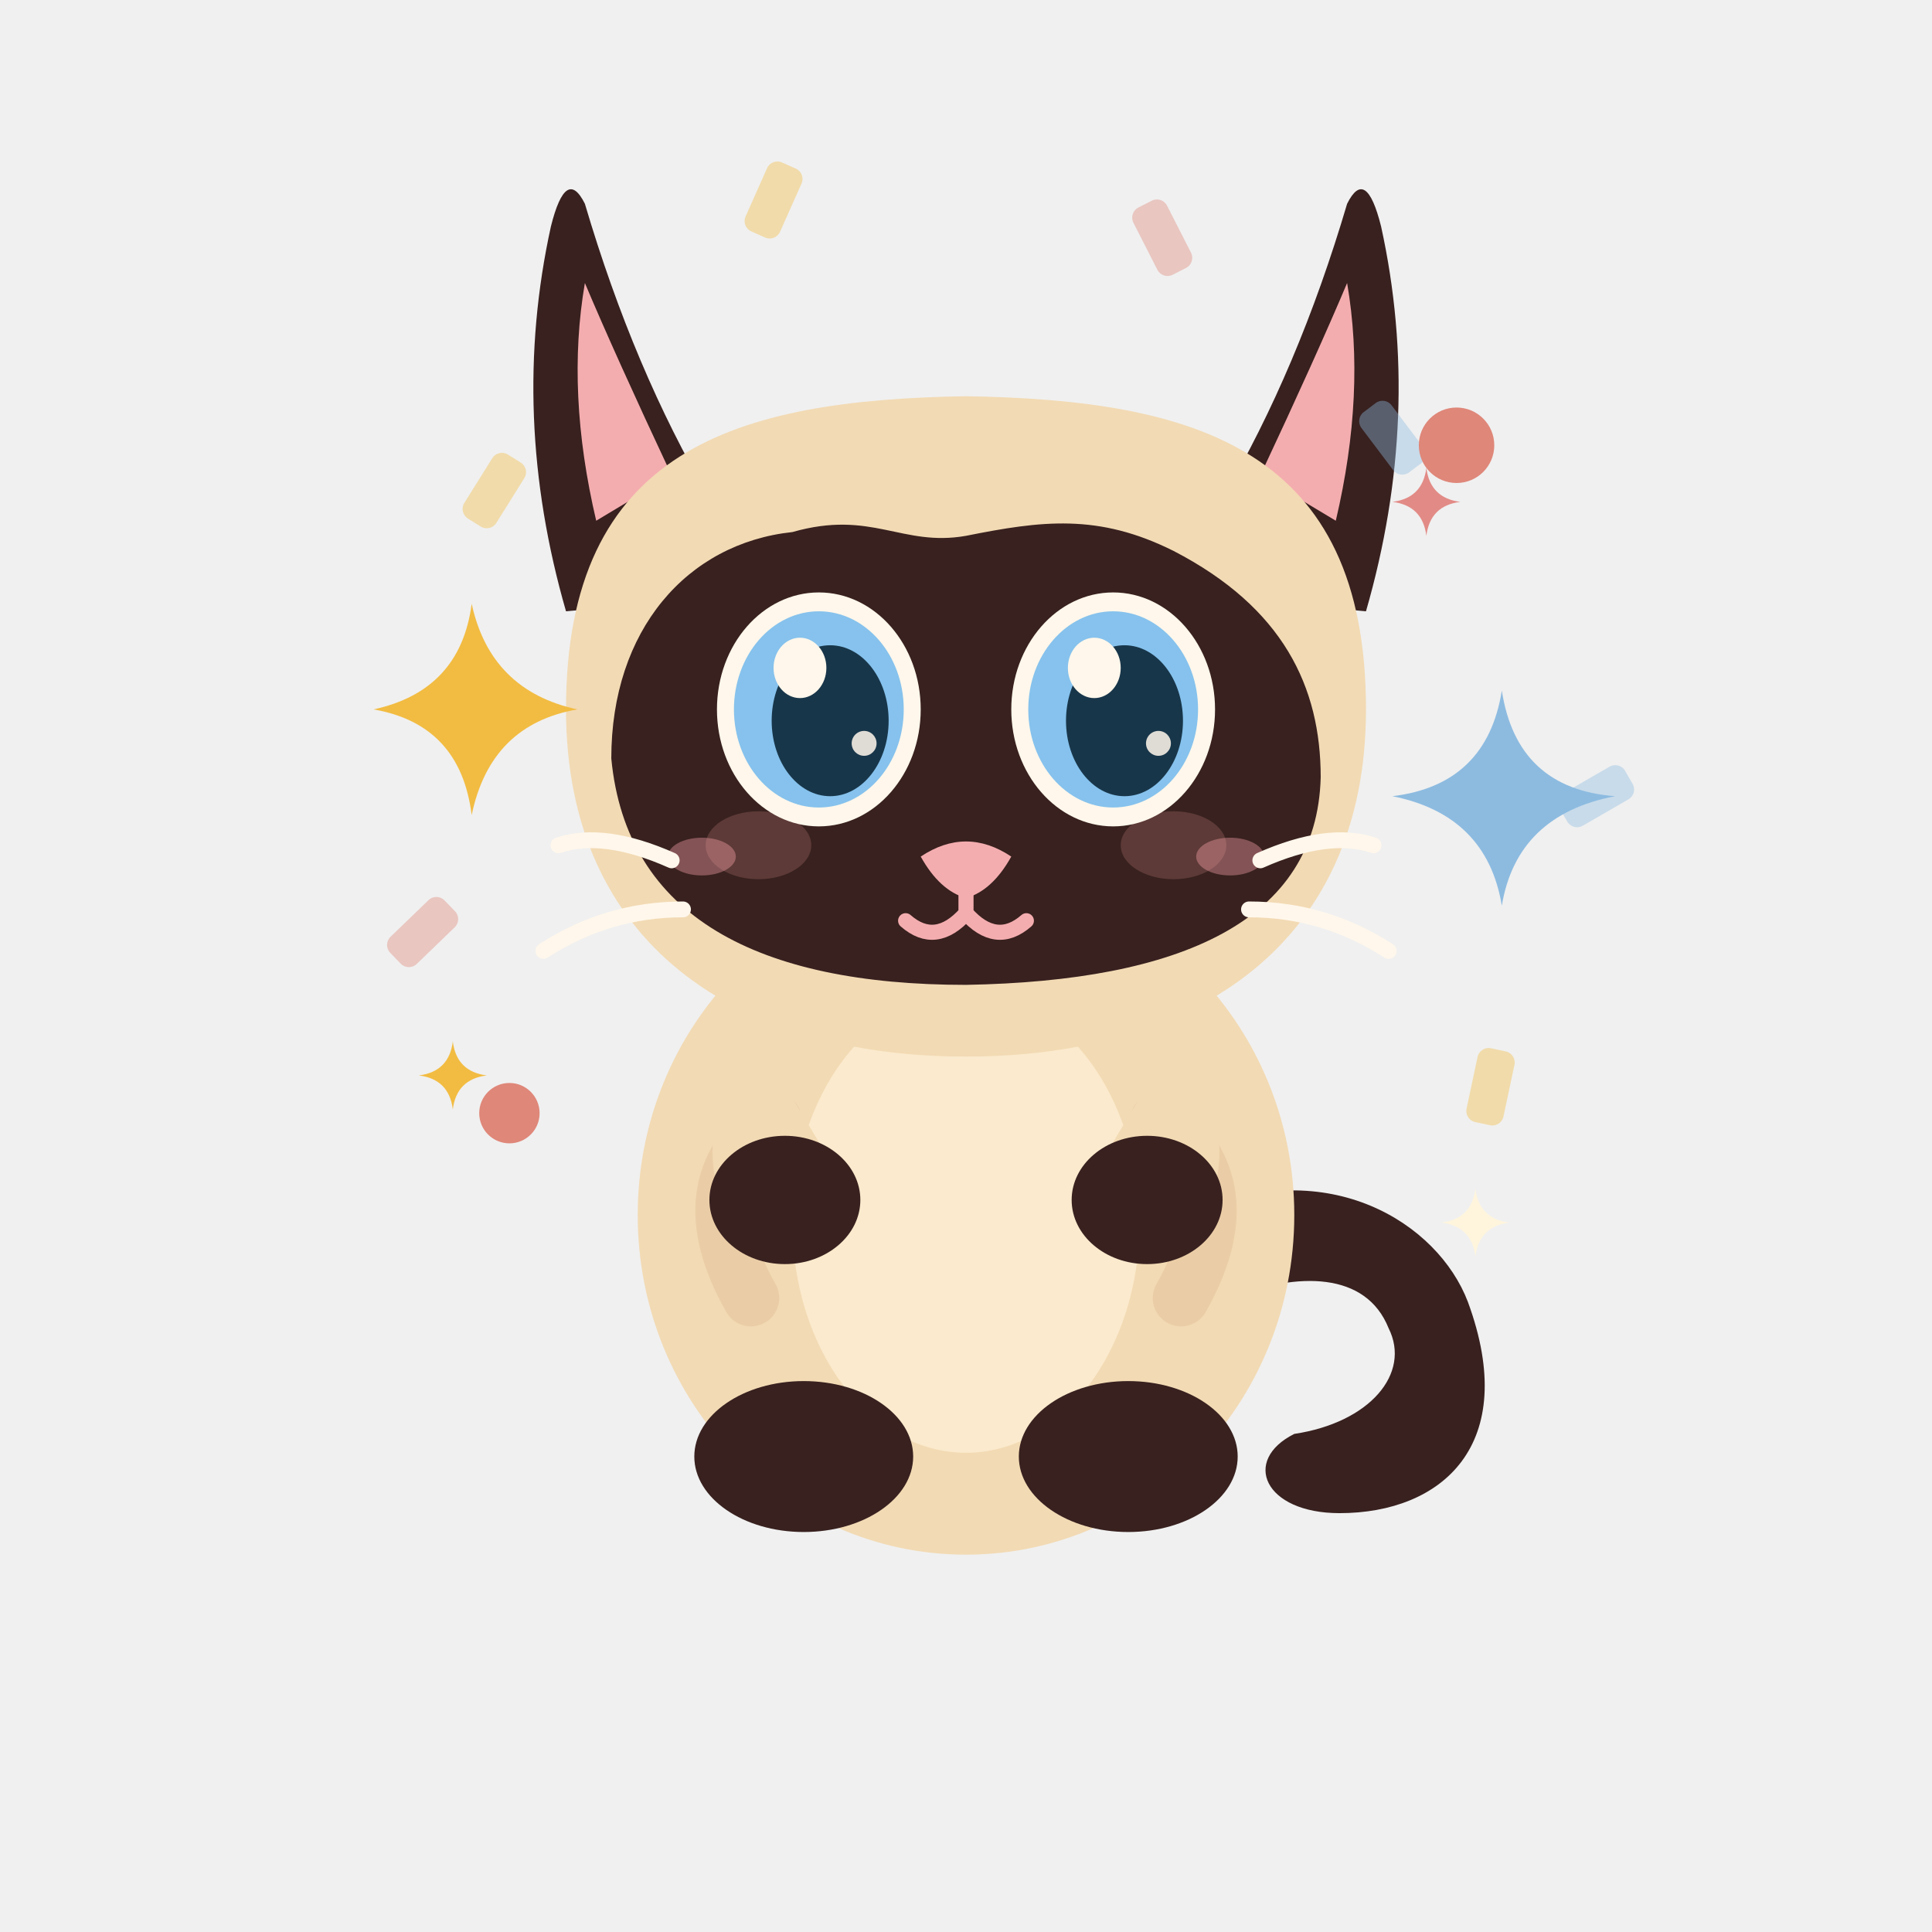
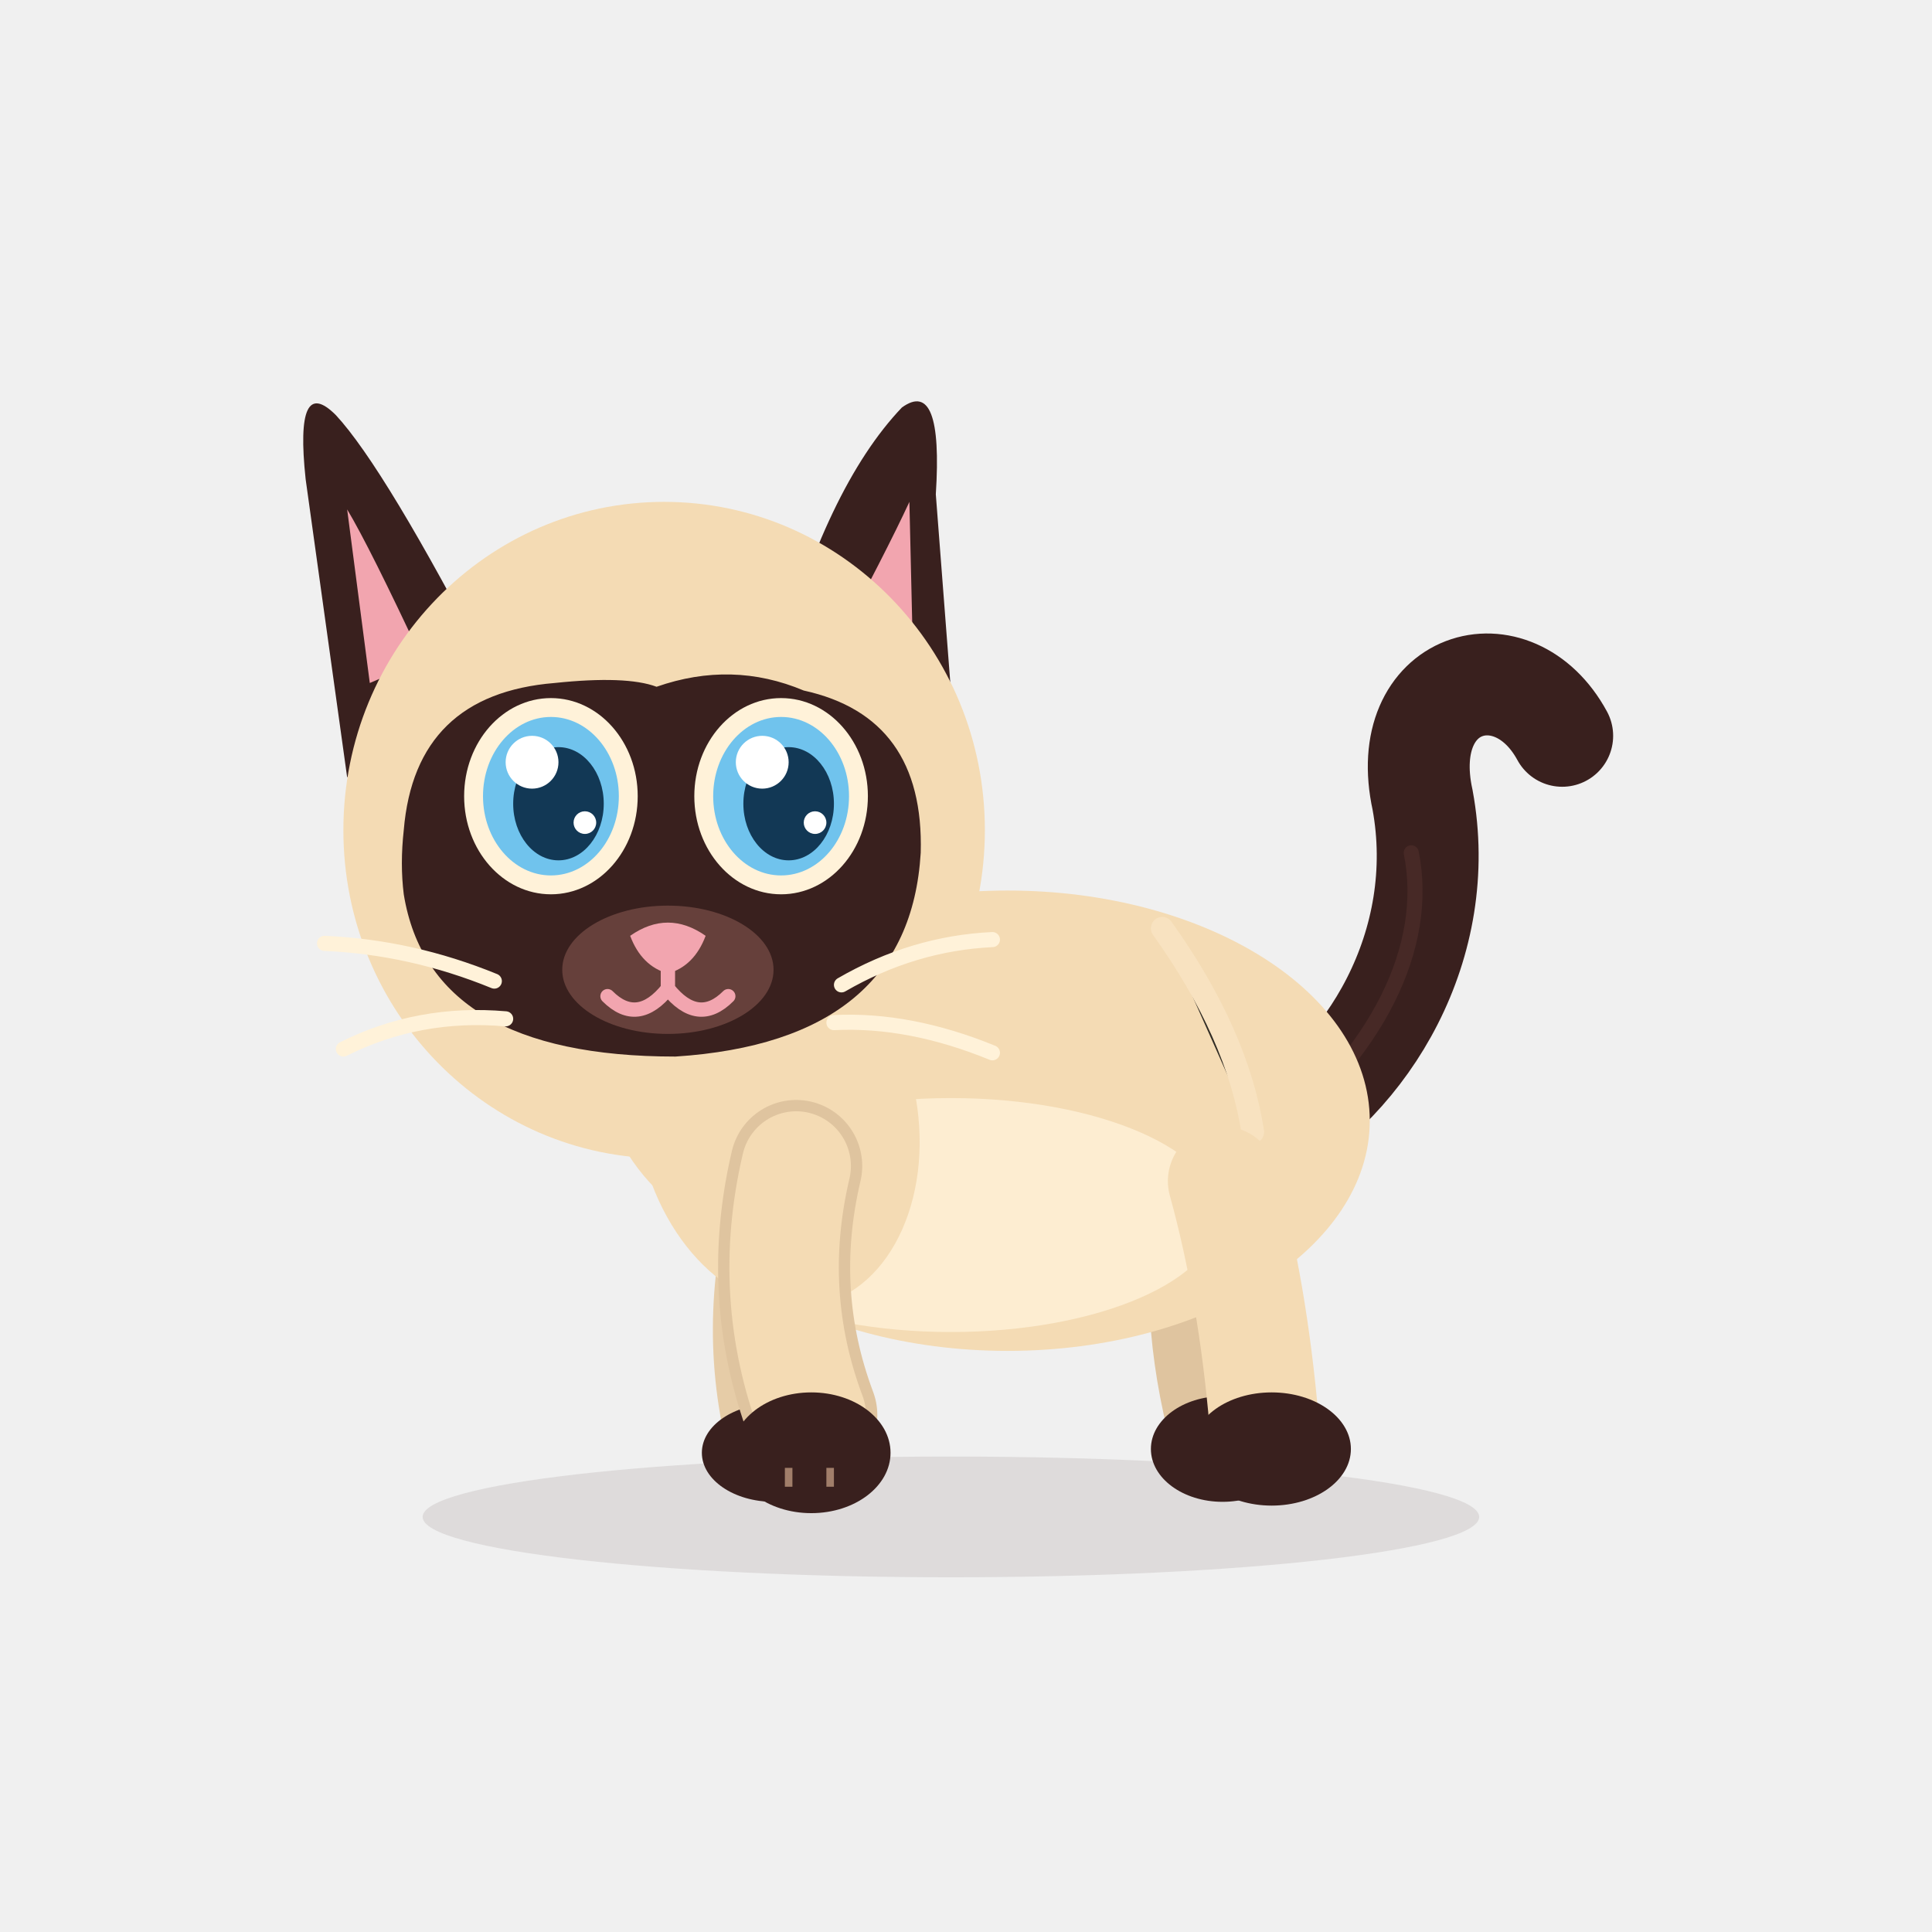
- <svg xmlns="http://www.w3.org/2000/svg" viewBox="0 0 512 512" width="512" height="512" role="img" aria-label="Célébration du bilan" data-scene="fete_reussites" data-theme-agnostic="true" data-background="transparent" data-duration="6.0" data-loop="false" data-trigger="milestone_reached">
-   <g id="micro-accents">
-     <g id="spark-a">
-       <path d="M120 276 Q121 284 129 285 Q121 286 120 294 Q119 286 111 285 Q119 284 120 276Z" fill="#F2BC42" />
+ <svg xmlns="http://www.w3.org/2000/svg" viewBox="0 0 512 512" width="512" height="512" role="img" aria-label="Fête des réussites" data-id="fete_reussites" data-duration="5.2" data-loop="false" data-source-rig="Azami-V4.1">
+   <style>#eyes-shut,#mouth-open,#tongue{opacity:0}#eyes-open,#mouth-smile{opacity:1}</style>
+   <g id="ground-shadow">
+     <ellipse cx="252" cy="402" rx="140" ry="16" fill="#39201E" opacity=".10" />
+   </g>
+   <g id="character">
+     <g id="tail" transform="rotate(0 339 294)">
+       <path d="M334 302 C363 286 384 250 377 212 C370 180 401 171 414 195" stroke="#39201E" stroke-width="27" stroke-linecap="round" fill="none" />
+       <path d="M336 302 C365 279 379 251 374 226" stroke="#6B403A" stroke-width="4" stroke-linecap="round" fill="none" opacity=".28" />
    </g>
-     <g id="spark-b">
-       <path d="M391 315 Q392 323 400 324 Q392 325 391 333 Q390 325 382 324 Q390 323 391 315Z" fill="#FFF5DD" />
+     <g id="back-far" transform="rotate(0 320 322)">
+       <path d="M320 313 Q314 343 322 376" stroke="#DFC49F" stroke-width="26" fill="none" stroke-linecap="round" />
+       <ellipse cx="324" cy="384" rx="19" ry="14" fill="#39201E" />
    </g>
-     <g id="spark-c">
-       <path d="M378 124 Q379 132 387 133 Q379 134 378 142 Q377 134 369 133 Q377 132 378 124Z" fill="#E28B86" />
+     <g id="front-far" transform="rotate(0 210 312)">
+       <path d="M210 309 Q198 344 205 377" stroke="#E6CCA7" stroke-width="27" fill="none" stroke-linecap="round" />
+       <ellipse cx="205" cy="385" rx="19" ry="13" fill="#39201E" />
+     </g>
+     <g id="core" transform="translate(0 0)">
+       <ellipse cx="267" cy="297" rx="96" ry="61" fill="#F4DBB4" />
+       <ellipse cx="252" cy="322" rx="71" ry="31" fill="#FFF2D9" opacity=".78" />
+       <ellipse cx="206" cy="296" rx="37" ry="51" transform="rotate(-12 206 296)" fill="#F4DBB4" />
+       <path d="M308 246 Q328 274 332 300" stroke="#F9E4C3" stroke-width="6" opacity=".8" stroke-linecap="round" />
+     </g>
+     <g id="back-near" transform="rotate(0 324 322)">
+       <path d="M324 313 Q332 342 335 377" stroke="#F4DBB4" stroke-width="29" fill="none" stroke-linecap="round" />
+       <ellipse cx="337" cy="384" rx="21" ry="15" fill="#39201E" />
+     </g>
+     <g id="neck" transform="translate(0 0)">
+       <ellipse cx="196" cy="276" rx="39" ry="51" transform="rotate(-10 196 276)" fill="#F4DBB4" />
+     </g>
+     <g id="head" transform="rotate(0 176 226)">
+       <g id="ear-left" transform="rotate(0 112 164)">
+         <path d="M130 178 Q102 124 89 110 Q78 99 81 127 L92 206Z" fill="#39201E" />
+         <path d="M112 175 Q98 145 92 135 L98 181Z" fill="#F2A5AF" />
+       </g>
+       <g id="ear-right" transform="rotate(0 231 166)">
+         <path d="M206 177 Q219 129 239 108 Q250 100 248 131 L253 196Z" fill="#39201E" />
+         <path d="M220 174 Q235 146 241 133 L242 176Z" fill="#F2A5AF" />
+       </g>
+       <ellipse cx="176" cy="220" rx="85" ry="87" fill="#F4DBB4" />
+       <path d="M107 220 Q110 184 147 181 Q166 179 174 182 Q194 175 213 183 Q245 190 244 226 Q241 276 179 280 Q114 280 107 237 Q106 229 107 220Z" fill="#39201E" />
+       <g id="eyes-open">
+         <g transform="translate(146 211)">
+           <ellipse rx="23" ry="26" fill="#FFF2D9" />
+           <ellipse rx="18" ry="21" fill="#70C3ED" />
+           <ellipse cx="2" cy="2" rx="12" ry="15" fill="#123855" />
+           <circle cx="-5" cy="-9" r="7" fill="#FFFFFF" />
+           <circle cx="9" cy="7" r="3" fill="#FFFFFF" />
+         </g>
+         <g transform="translate(207 211)">
+           <ellipse rx="23" ry="26" fill="#FFF2D9" />
+           <ellipse rx="18" ry="21" fill="#70C3ED" />
+           <ellipse cx="2" cy="2" rx="12" ry="15" fill="#123855" />
+           <circle cx="-5" cy="-9" r="7" fill="#FFFFFF" />
+           <circle cx="9" cy="7" r="3" fill="#FFFFFF" />
+         </g>
+       </g>
+       <g id="eyes-shut" opacity="0">
+         <path d="M125 212 Q146 233 166 212 M187 212 Q207 233 228 212" stroke="#FFF2D9" stroke-width="7" stroke-linecap="round" fill="none" />
+       </g>
+       <ellipse cx="177" cy="257" rx="28" ry="17" fill="#66403B" />
+       <path d="M167 248 Q177 241 187 248 Q184 256 177 258 Q170 256 167 248Z" fill="#F2A5AF" />
+       <g id="mouth-smile" stroke="#F2A5AF" stroke-width="3.8" stroke-linecap="round" fill="none">
+         <path d="M177 257 V262 M177 262 Q169 272 161 264 M177 262 Q185 272 193 264" />
+       </g>
+       <g id="mouth-open" opacity="0">
+         <ellipse cx="177" cy="268" rx="11" ry="13" fill="#8F4357" />
+         <path d="M171 275 Q177 269 183 275" stroke="#F0A7B3" stroke-width="3" stroke-linecap="round" />
+       </g>
+       <g id="tongue" opacity="0">
+         <path d="M175 261 Q165 262 170 275 Q177 283 185 274 Q190 264 181 260Z" fill="#F6A2B0" />
+       </g>
+       <g id="whiskers" stroke="#FFF2D9" stroke-width="4" stroke-linecap="round" fill="none">
+         <path d="M131 260 Q109 251 86 250 M134 270 Q111 268 91 278 M223 261 Q242 250 263 249 M221 271 Q241 270 263 279" />
+       </g>
+     </g>
+     <g id="front-near" transform="rotate(0 210 312)">
+       <path d="M211 309 Q203 343 215 375" stroke="#DFC49F" stroke-width="35" fill="none" stroke-linecap="round" />
+       <path d="M211 309 Q203 343 215 375" stroke="#F4DBB4" stroke-width="29" fill="none" stroke-linecap="round" />
+       <ellipse cx="215" cy="385" rx="21" ry="16" fill="#39201E" />
+       <path d="M209 389 L209 394 M220 389 L220 394" stroke="#F2C8A5" stroke-width="2" opacity=".56" />
    </g>
  </g>
-   <g id="cat-rig">
-     <g id="tail" class="tail">
-       <path d="M317 321 C352 306 381 324 389 345 C403 383 382 401 355 401 C335 401 329 387 343 380 C363 377 374 364 368 352 C362 337 344 337 326 344Z" fill="#38211F" />
-     </g>
-     <g id="body-rig" class="body-rig">
-       <ellipse cx="256" cy="322" rx="87" ry="90" fill="#F2DAB4" />
-       <ellipse cx="256" cy="324" rx="46" ry="61" fill="#FFF0D7" opacity=".72" />
-       <path d="M205 297 Q182 314 199 344" stroke="#E4C49C" stroke-width="15" stroke-linecap="round" fill="none" opacity=".6" />
-       <path d="M307 297 Q330 314 313 344" stroke="#E4C49C" stroke-width="15" stroke-linecap="round" fill="none" opacity=".6" />
-     </g>
-     <g id="feet">
-       <ellipse cx="213" cy="386" rx="29" ry="20" fill="#38211F" />
-       <ellipse cx="299" cy="386" rx="29" ry="20" fill="#38211F" />
-     </g>
-     <g id="arms">
-       <g id="arm-left" class="arm-left">
-         <path d="M193 289 Q183 308 197 330 Q201 337 218 330 Q232 323 219 306 L207 286Z" fill="#F2DAB4" />
-         <ellipse cx="208" cy="318" rx="20" ry="17" fill="#38211F" />
-       </g>
-       <g id="arm-right" class="arm-right">
-         <path d="M319 289 Q329 308 315 330 Q311 337 294 330 Q280 323 293 306 L305 286Z" fill="#F2DAB4" />
-         <ellipse cx="304" cy="318" rx="20" ry="17" fill="#38211F" />
-       </g>
-     </g>
-     <g id="head-rig" class="head-rig">
-       <g id="ear-left" class="ear-left">
-         <path d="M188 132 Q168 98 155 54 Q150 44 146 60 Q135 110 150 162 L194 158Z" fill="#38211F" />
-         <path d="M178 126 Q163 94 155 75 Q150 104 158 138Z" fill="#F4ADAF" />
-       </g>
-       <g id="ear-right" class="ear-right">
-         <path d="M324 132 Q344 98 357 54 Q362 44 366 60 Q377 110 362 162 L318 158Z" fill="#38211F" />
-         <path d="M334 126 Q349 94 357 75 Q362 104 354 138Z" fill="#F4ADAF" />
-       </g>
-       <path d="M150 188 C150 119 195 106 256 105 C317 106 362 119 362 188 C362 250 317 280 256 280 C195 280 150 250 150 188Z" fill="#F2DAB4" />
-       <path d="M162 201 C162 167 182 144 210 141 C231 135 239 145 256 142 C276 138 291 136 311 146 C340 161 350 182 350 206 C349 244 313 260 256 261 C201 261 166 243 162 201Z" fill="#38211F" />
-       <ellipse cx="201" cy="224" rx="14" ry="9" fill="#67413E" opacity=".77" />
-       <ellipse cx="311" cy="224" rx="14" ry="9" fill="#67413E" opacity=".77" />
-       <g id="eyes-open" opacity="1">
-         <g class="eye" transform="translate(217 188)">
-           <ellipse rx="27" ry="31" fill="#FFF7EB" />
-           <ellipse rx="22.5" ry="26" fill="#86C2ED" />
-           <ellipse cx="3" cy="3" rx="15.5" ry="20" fill="#18364A" />
-           <ellipse cx="-5" cy="-11" rx="7" ry="8" fill="#FFF7EB" />
-           <circle cx="12" cy="9" r="3.3" fill="#FFF7EB" opacity=".86" />
-         </g>
-         <g class="eye" transform="translate(295 188)">
-           <ellipse rx="27" ry="31" fill="#FFF7EB" />
-           <ellipse rx="22.5" ry="26" fill="#86C2ED" />
-           <ellipse cx="3" cy="3" rx="15.5" ry="20" fill="#18364A" />
-           <ellipse cx="-5" cy="-11" rx="7" ry="8" fill="#FFF7EB" />
-           <circle cx="12" cy="9" r="3.3" fill="#FFF7EB" opacity=".86" />
-         </g>
-       </g>
-       <g id="eyes-sleepy" opacity="0">
-         <path d="M192 192 Q215 215 240 191" stroke="#FFF7EB" stroke-width="7" stroke-linecap="round" fill="none" />
-         <path d="M272 191 Q297 215 320 192" stroke="#FFF7EB" stroke-width="7" stroke-linecap="round" fill="none" />
-       </g>
-       <g id="nose">
-         <path d="M244 227 Q256 219 268 227 Q263 236 256 238 Q249 236 244 227Z" fill="#F4ADAF" />
-       </g>
-       <g id="smile" opacity="1">
-         <path d="M256 237 V242 M256 242 Q248 251 240 244 M256 242 Q264 251 272 244" stroke="#F4ADAF" stroke-width="4" stroke-linecap="round" fill="none" />
-       </g>
-       <g id="meow-mouth" opacity="0">
-         <ellipse cx="256" cy="249" rx="11" ry="13" fill="#8C4F56" />
-         <path d="M251 257 Q256 251 261 257" stroke="#F4ADAF" stroke-width="4" stroke-linecap="round" fill="none" />
-       </g>
-       <g id="cheek-blush" opacity="0.38">
-         <ellipse cx="186" cy="227" rx="9" ry="5" fill="#FFA6AE" />
-         <ellipse cx="326" cy="227" rx="9" ry="5" fill="#FFA6AE" />
-       </g>
-       <g id="whiskers" fill="none" stroke="#FFF7EB" stroke-linecap="round" stroke-width="4.2">
-         <path d="M178 228 Q160 220 148 224 M181 241 Q161 241 144 252 M334 228 Q352 220 364 224 M331 241 Q351 241 368 252" />
-       </g>
-     </g>
+   <g id="prop-star" opacity="0">
+     <path d="M353 301l12 24 28 4 -20 20 5 27 -25 -13 -25 13 5 -27 -20 -20 28 -4Z" fill="#FFC84B" stroke="#172B42" stroke-width="5" />
  </g>
-   <g id="fx-layer">
-     <g id="confetti" opacity="0.4">
-       <g transform="translate(131 130) rotate(32)">
-         <rect x="-5" y="-10" width="10" height="20" rx="3" fill="#F2BC42" />
-       </g>
-       <g transform="translate(369 116) rotate(-37)">
-         <rect x="-5" y="-10" width="10" height="20" rx="3" fill="#8DBBE0" />
-       </g>
-       <g transform="translate(112 247) rotate(46)">
-         <rect x="-5" y="-10" width="10" height="20" rx="3" fill="#DF8779" />
-       </g>
-       <g transform="translate(395 288) rotate(12)">
-         <rect x="-5" y="-10" width="10" height="20" rx="3" fill="#F2BC42" />
-       </g>
-       <g transform="translate(205 53) rotate(24)">
-         <rect x="-5" y="-10" width="10" height="20" rx="3" fill="#F2BC42" />
-       </g>
-       <g transform="translate(308 63) rotate(-27)">
-         <rect x="-5" y="-10" width="10" height="20" rx="3" fill="#DF8779" />
-       </g>
-       <g transform="translate(423 211) rotate(60)">
-         <rect x="-5" y="-10" width="10" height="20" rx="3" fill="#8DBBE0" />
-       </g>
-     </g>
-   </g>
-   <g id="reward-stars" opacity="1">
-     <path d="M125 160 Q130 183 153 188 Q130 192 125 216 Q122 192 99 188 Q122 183 125 160Z" fill="#F2BC42" />
-     <path d="M398 183 Q402 209 428 211 Q402 216 398 240 Q394 216 369 211 Q394 208 398 183Z" fill="#8DBBE0" />
-     <circle cx="386" cy="118" r="10" fill="#DF8779" />
-     <circle cx="135" cy="295" r="8" fill="#DF8779" />
+   <g id="prop-confetti" opacity="0" stroke-width="7" stroke-linecap="round">
+     <path d="M284 297l-9 -10 M415 293l12 -18 M430 369l18 7" stroke="#ED776C" />
+     <path d="M308 261l-4 -16 M398 256l7 -17 M427 334l17 -6" stroke="#FFC84B" />
+     <path d="M321 407l-4 12 M388 408l7 11" stroke="#70C3ED" />
  </g>
</svg>
